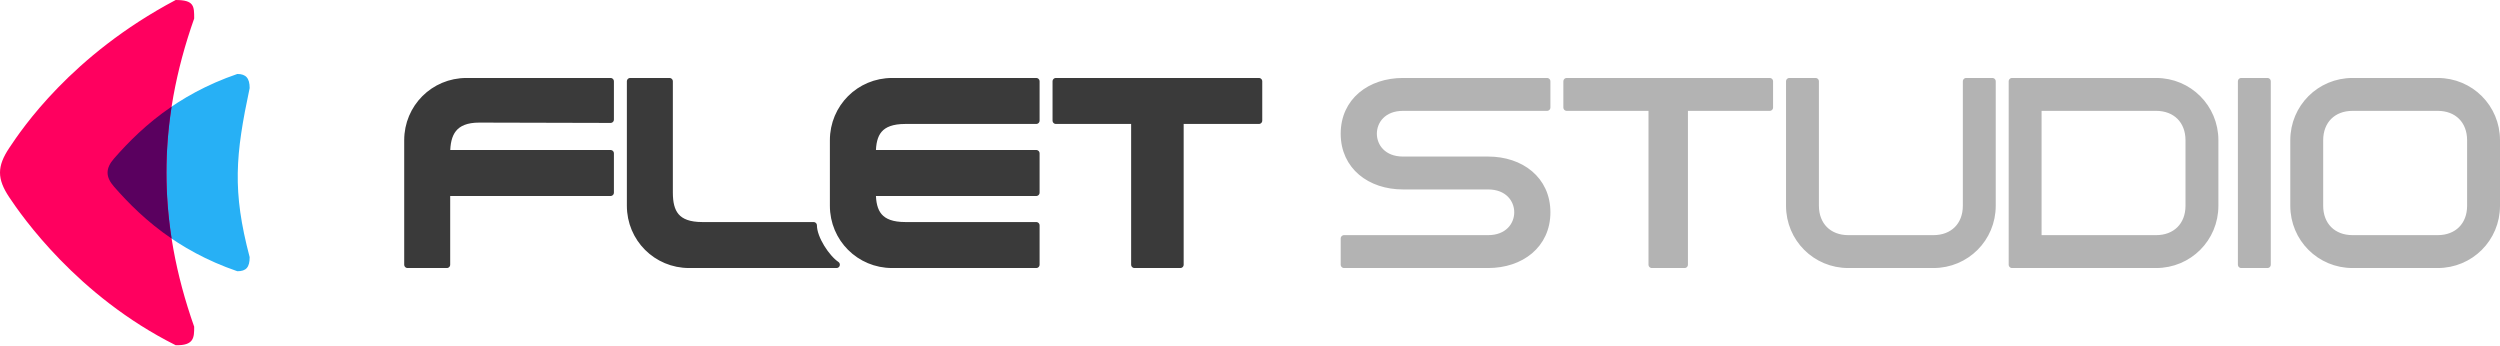
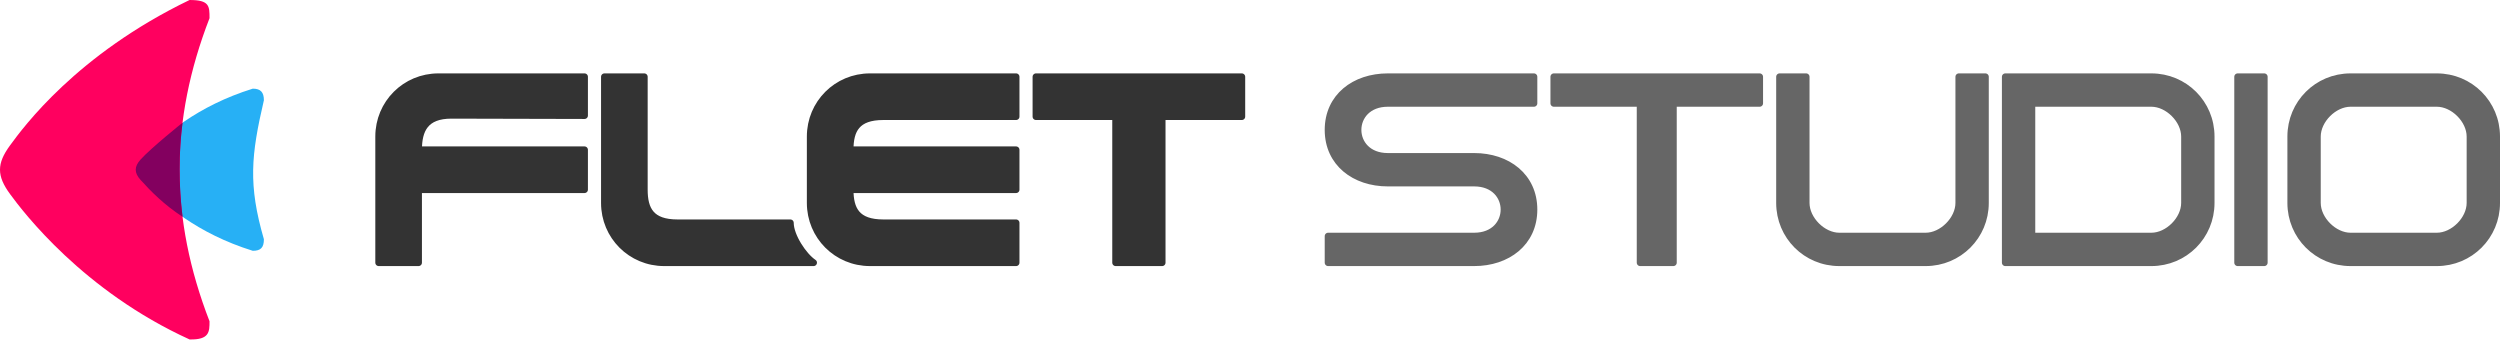
- <svg xmlns="http://www.w3.org/2000/svg" viewBox="0 0 3817.432 527.149" role="img" aria-label="FLET" version="1.1" id="svg4" width="3817.432" height="527.149">
+ <svg xmlns="http://www.w3.org/2000/svg" viewBox="0 0 3765.528 511.306" role="img" aria-label="FLET" version="1.1" id="svg4" width="3765.528" height="511.306">
  <defs id="defs4" />
-   <path d="m 1612.318,124.165 h 310 v 60 h -120 v 220 h -70 v -220 h -120 z" id="path4" style="fill:#3a3a3a;fill-opacity:1;stroke:#3a3a3a;stroke-width:10.227;stroke-linecap:round;stroke-linejoin:round;stroke-dasharray:none;stroke-opacity:1" />
-   <path d="m 1272.318,214.165 c 0,-50 40,-90 90,-90 h 220 v 60 h -200 c -40,0 -50,20 -50,50 h 250 v 60 h -250 c 0,30 10,50 50,50 h 200 v 60 h -220 c -50,0 -90,-40 -90,-90 z" id="path3" style="fill:#3a3a3a;fill-opacity:1;stroke:#3a3a3a;stroke-width:10.227;stroke-linecap:round;stroke-linejoin:round;stroke-dasharray:none;stroke-opacity:1" />
-   <path d="m 962.318,124.165 h 60 v 170 c 0,30 10,50 50,50 50,0 100,0 170,0 0,20 20,50 35,60 h -225 c -50,0 -90,-40 -90,-90 z" id="path2" style="fill:#3a3a3a;fill-opacity:1;stroke:#3a3a3a;stroke-width:10.227;stroke-linecap:round;stroke-linejoin:round;stroke-dasharray:none;stroke-opacity:1" />
-   <path d="m 712.318,124.165 h 220 v 58.434 l -200.266,-0.506 c -39.734,-0.1 -49.734,22.072 -49.734,52.072 h 250 v 60 h -250 v 110 h -60 v -190 c 0,-50 40,-90 90,-90 z" id="path1-0" style="fill:#3a3a3a;fill-opacity:1;stroke:#3a3a3a;stroke-width:10.227;stroke-linecap:round;stroke-linejoin:round;stroke-dasharray:none;stroke-opacity:1" />
-   <path fill="#0098da" fill-opacity="0.639" d="m 174.138,285.075 c -13.178,-15.061 -13.178,-27.97 0,-43.03 37.651,-43.03 94.128,-96.818 188.257,-129.09 13.178,0 18.826,6.455 18.826,21.515 -21.697,102.253 -26.749,156.89 0,258.181 0,15.48 -5.281,21.515 -18.826,21.515 -94.128,-32.273 -150.606,-86.06 -188.257,-129.09 z" id="path2-6" style="display:inline;mix-blend-mode:normal;fill:#27b0f5;fill-opacity:1;stroke-width:3.943;stroke-dasharray:none" />
-   <path fill="#ee3167" d="M 14.119,225.908 C 32.945,197.67 108.248,84.716 268.266,1.3733229e-6 296.505,1.3733229e-6 296.505,9.413 296.505,28.239 c -56.477,160.018 -56.477,310.624 0,470.642 0,16.277 0,28.963 -28.239,28.239 C 117.661,451.817 32.945,329.45 14.119,301.211 c -18.826,-28.239 -18.826,-47.064 0,-75.303 z" id="path1-7" style="fill:#ff005f;fill-opacity:1;stroke-width:0;stroke-dasharray:none" />
-   <path id="path5" style="display:inline;mix-blend-mode:normal;fill:#5a005f;fill-opacity:1;stroke-width:3.943;stroke-dasharray:none" d="m 262.041,162.803 c -38.033,25.847 -66.119,54.346 -87.903,79.242 -13.178,15.061 -13.178,27.97 0,43.03 21.784,24.896 49.87,53.391 87.903,79.238 -10.524,-67.422 -10.524,-134.087 0,-201.51 z" />
-   <path d="m 2362.318,124.165 h -220 c -50,0 -90,30 -90,80 0,50 40,80 90,80 h 130 c 60,0 60,80 0,80 h -220 v 40 h 220 c 50,0 90,-30 90,-80 0,-50 -40,-80 -90,-80 h -130 c -60,0 -60,-80 0,-80 h 220 z" id="path-s" style="fill:#b3b3b3;fill-opacity:1;stroke:#b3b3b3;stroke-width:10.227;stroke-linecap:round;stroke-linejoin:round;stroke-dasharray:none;stroke-opacity:1" />
-   <path d="m 2392.318,124.165 h 310 v 40 h -130 v 240 h -50 v -240 h -130 z" id="path-t2" style="fill:#b3b3b3;fill-opacity:1;stroke:#b3b3b3;stroke-width:10.227;stroke-linecap:round;stroke-linejoin:round;stroke-dasharray:none;stroke-opacity:1" />
-   <path d="m 2732.318,124.165 h 40 v 190 c 0,30 20,50 50,50 h 130 c 30,0 50,-20 50,-50 v -190 h 40 v 190 c 0,50 -40,90 -90,90 h -130 c -50,0 -90,-40 -90,-90 z" id="path-u" style="fill:#b3b3b3;fill-opacity:1;stroke:#b3b3b3;stroke-width:10.227;stroke-linecap:round;stroke-linejoin:round;stroke-dasharray:none;stroke-opacity:1" />
-   <path d="m 3072.318,124.165 h 220 c 50,0 90,40 90,90 v 100 c 0,50 -40,90 -90,90 h -220 z m 40,40 v 200 h 180 c 30,0 50,-20 50,-50 v -100 c 0,-30 -20,-50 -50,-50 z" id="path-d" style="fill:#b3b3b3;fill-opacity:1;stroke:#b3b3b3;stroke-width:10.227;stroke-linecap:round;stroke-linejoin:round;stroke-dasharray:none;stroke-opacity:1" />
-   <path d="m 3422.318,124.165 h 40 v 280 h -40 z" id="path-i" style="fill:#b3b3b3;fill-opacity:1;stroke:#b3b3b3;stroke-width:10.227;stroke-linecap:round;stroke-linejoin:round;stroke-dasharray:none;stroke-opacity:1" />
-   <path d="m 3592.318,124.165 h 130 c 50,0 90,40 90,90 v 100 c 0,50 -40,90 -90,90 h -130 c -50,0 -90,-40 -90,-90 v -100 c 0,-50 40,-90 90,-90 z m 0,40 c -30,0 -50,20 -50,50 v 100 c 0,30 20,50 50,50 h 130 c 30,0 50,-20 50,-50 v -100 c 0,-30 -20,-50 -50,-50 z" id="path-o" style="fill:#b3b3b3;fill-opacity:1;stroke:#b3b3b3;stroke-width:10.227;stroke-linecap:round;stroke-linejoin:round;stroke-dasharray:none;stroke-opacity:1" />
+   <path d="m 1560.414,115.653 h 310 v 60 h -120 v 220 h -70 v -220 h -120 z" id="path4" style="fill:#333333;fill-opacity:1;stroke:#333333;stroke-width:10.227;stroke-linecap:round;stroke-linejoin:round;stroke-dasharray:none;stroke-opacity:1" />
+   <path d="m 1220.414,205.653 c 0,-50 40,-90 90,-90 h 220 v 60 h -200 c -40,0 -50,20 -50,50 h 250 v 60 h -250 c 0,30 10,50 50,50 h 200 v 60 h -220 c -50,0 -90,-40 -90,-90 z" id="path3" style="fill:#333333;fill-opacity:1;stroke:#333333;stroke-width:10.227;stroke-linecap:round;stroke-linejoin:round;stroke-dasharray:none;stroke-opacity:1" />
+   <path d="m 910.414,115.653 h 60 v 170 c 0,30 10,50 50,50 50,0 100,0 170,0 0,20 20,50 35,60 h -225 c -50,0 -90,-40 -90,-90 z" id="path2" style="fill:#333333;fill-opacity:1;stroke:#333333;stroke-width:10.227;stroke-linecap:round;stroke-linejoin:round;stroke-dasharray:none;stroke-opacity:1" />
+   <path d="m 660.414,115.653 h 220 v 58.434 L 680.148,173.581 c -39.734,-0.1 -49.734,22.072 -49.734,52.072 h 250 v 60 h -250 v 110 h -60 v -190 c 0,-50 40,-90 90,-90 z" id="path1-0" style="fill:#333333;fill-opacity:1;stroke:#333333;stroke-width:10.227;stroke-linecap:round;stroke-linejoin:round;stroke-dasharray:none;stroke-opacity:1" />
+   <path d="m 2310.414,115.653 h -220 c -50,0 -90,30 -90,80 0,50 40,80 90,80 h 130 c 60,0 60,80 0,80 h -220 v 40 h 220 c 50,0 90,-30 90,-80 0,-50 -40,-80 -90,-80 h -130 c -60,0 -60,-80 0,-80 h 220 z" id="path-s" style="fill:#666666;fill-opacity:1;stroke:#666666;stroke-width:10.227;stroke-linecap:round;stroke-linejoin:round;stroke-dasharray:none;stroke-opacity:1" />
+   <path d="m 2340.414,115.653 h 310 v 40 h -130 v 240 h -50 v -240 h -130 z" id="path-t2" style="fill:#666666;fill-opacity:1;stroke:#666666;stroke-width:10.227;stroke-linecap:round;stroke-linejoin:round;stroke-dasharray:none;stroke-opacity:1" />
+   <path d="m 2680.414,115.653 h 40 v 190 c 0,25 25,50 50,50 h 130 c 25,0 50,-25 50,-50 v -190 h 40 v 190 c 0,50 -40,90 -90,90 h -130 c -50,0 -90,-40 -90,-90 z" id="path-u" style="fill:#666666;fill-opacity:1;stroke:#666666;stroke-width:10.227;stroke-linecap:round;stroke-linejoin:round;stroke-dasharray:none;stroke-opacity:1" />
+   <path d="m 3020.414,115.653 h 220 c 50,0 90,40 90,90 v 100 c 0,50 -40,90 -90,90 h -220 z m 40,40 v 200 h 180 c 25,0 50,-25 50,-50 v -100 c 0,-25 -25,-50 -50,-50 z" id="path-d" style="fill:#666666;fill-opacity:1;stroke:#666666;stroke-width:10.227;stroke-linecap:round;stroke-linejoin:round;stroke-dasharray:none;stroke-opacity:1" />
+   <path d="m 3370.414,115.653 h 40 v 280 h -40 z" id="path-i" style="fill:#666666;fill-opacity:1;stroke:#666666;stroke-width:10.227;stroke-linecap:round;stroke-linejoin:round;stroke-dasharray:none;stroke-opacity:1" />
+   <path d="m 3540.414,115.653 h 130 c 50,0 90,40 90,90 v 100 c 0,50 -40,90 -90,90 h -130 c -50,0 -90,-40 -90,-90 v -100 c 0,-50 40,-90 90,-90 z m 0,40 c -25,0 -50,25 -50,50 v 100 c 0,25 25,50 50,50 h 130 c 25,0 50,-25 50,-50 v -100 c 0,-25 -25,-50 -50,-50 z" id="path-o" style="fill:#666666;fill-opacity:1;stroke:#666666;stroke-width:10.227;stroke-linecap:round;stroke-linejoin:round;stroke-dasharray:none;stroke-opacity:1" />
+   <g id="g3-7-5-9-8-2" transform="matrix(1.565192,0,0,1.565192,-1714.004,914.4151)">
+     <path fill="#0098da" fill-opacity="0.639" d="m 1231.312,-409.737 c -7.491,-7.802 -7.491,-14.489 0,-22.291 21.403,-22.291 53.507,-50.155 107.014,-66.873 7.491,0 10.701,3.344 10.701,11.146 -12.334,52.97 -15.205,81.274 0,133.746 0,8.019 -3.002,11.145 -10.701,11.145 -53.507,-16.718 -85.611,-44.582 -107.014,-66.873 z" id="path2-6-5-3-0-5-8-10-3-8-3-8" style="display:inline;mix-blend-mode:normal;fill:#27b0f5;fill-opacity:1;stroke-width:2.14;stroke-dasharray:none" />
+     <path fill="#ee3167" d="m 1104.677,-444.224 c 12.802,-17.499 64.008,-87.497 172.822,-139.995 19.202,0 19.202,5.833 19.202,17.499 -38.405,99.163 -38.405,192.493 0,291.656 0,10.087 0,17.948 -19.202,17.499 -102.413,-46.665 -160.02,-122.496 -172.822,-139.995 -12.802,-17.499 -12.802,-29.166 0,-46.665 z" id="path1-7-1-7-9-5-9-6-0-1-7-2" style="fill:#ff005f;fill-opacity:1;stroke-width:0;stroke-dasharray:none" />
+     <path id="path5-7-0-3-8-3-0-1-1-0-4" style="display:inline;mix-blend-mode:normal;fill:#83005f;fill-opacity:1;stroke-width:1.828;stroke-dasharray:none" d="m 1230.349,-430.697 c -6.207,6.871 -6.207,12.76 0,19.631 10.26,11.358 22.475,23.677 40.388,35.47 -3.778,-30.375 -3.737,-62.294 -0.017,-90.529 0,0 -30.111,24.07 -40.37,35.428 z" />
+   </g>
</svg>
